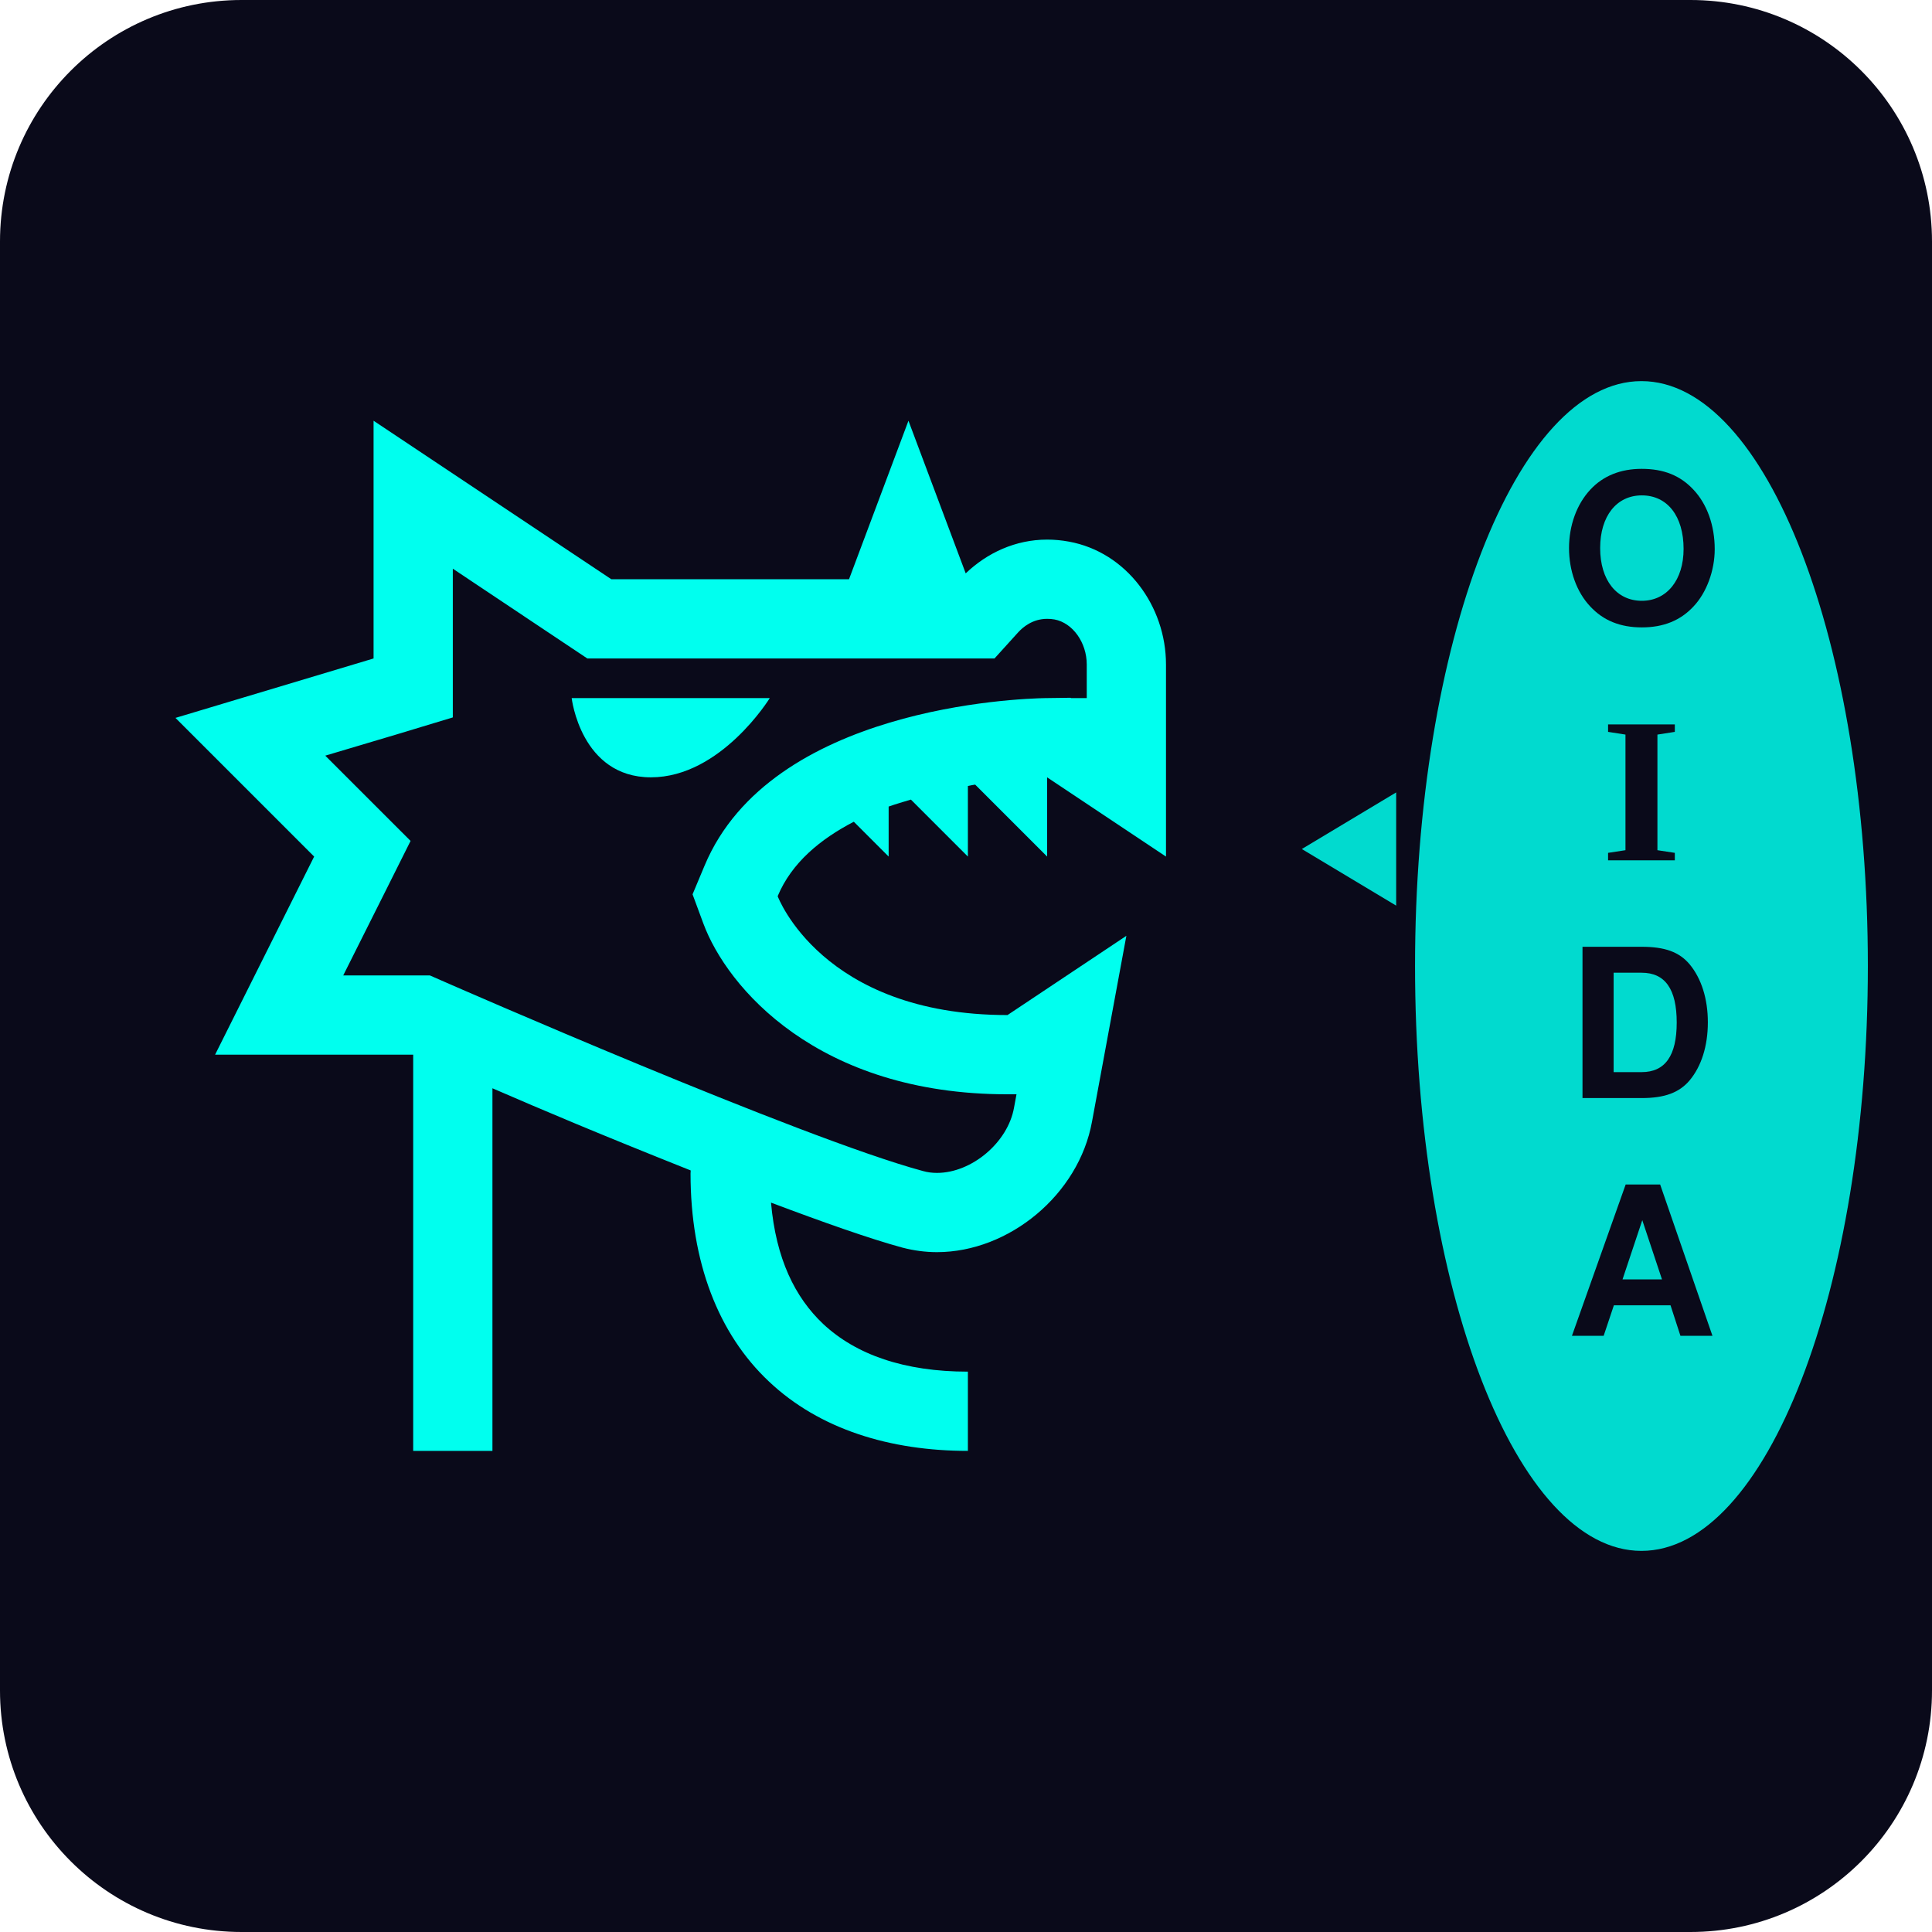
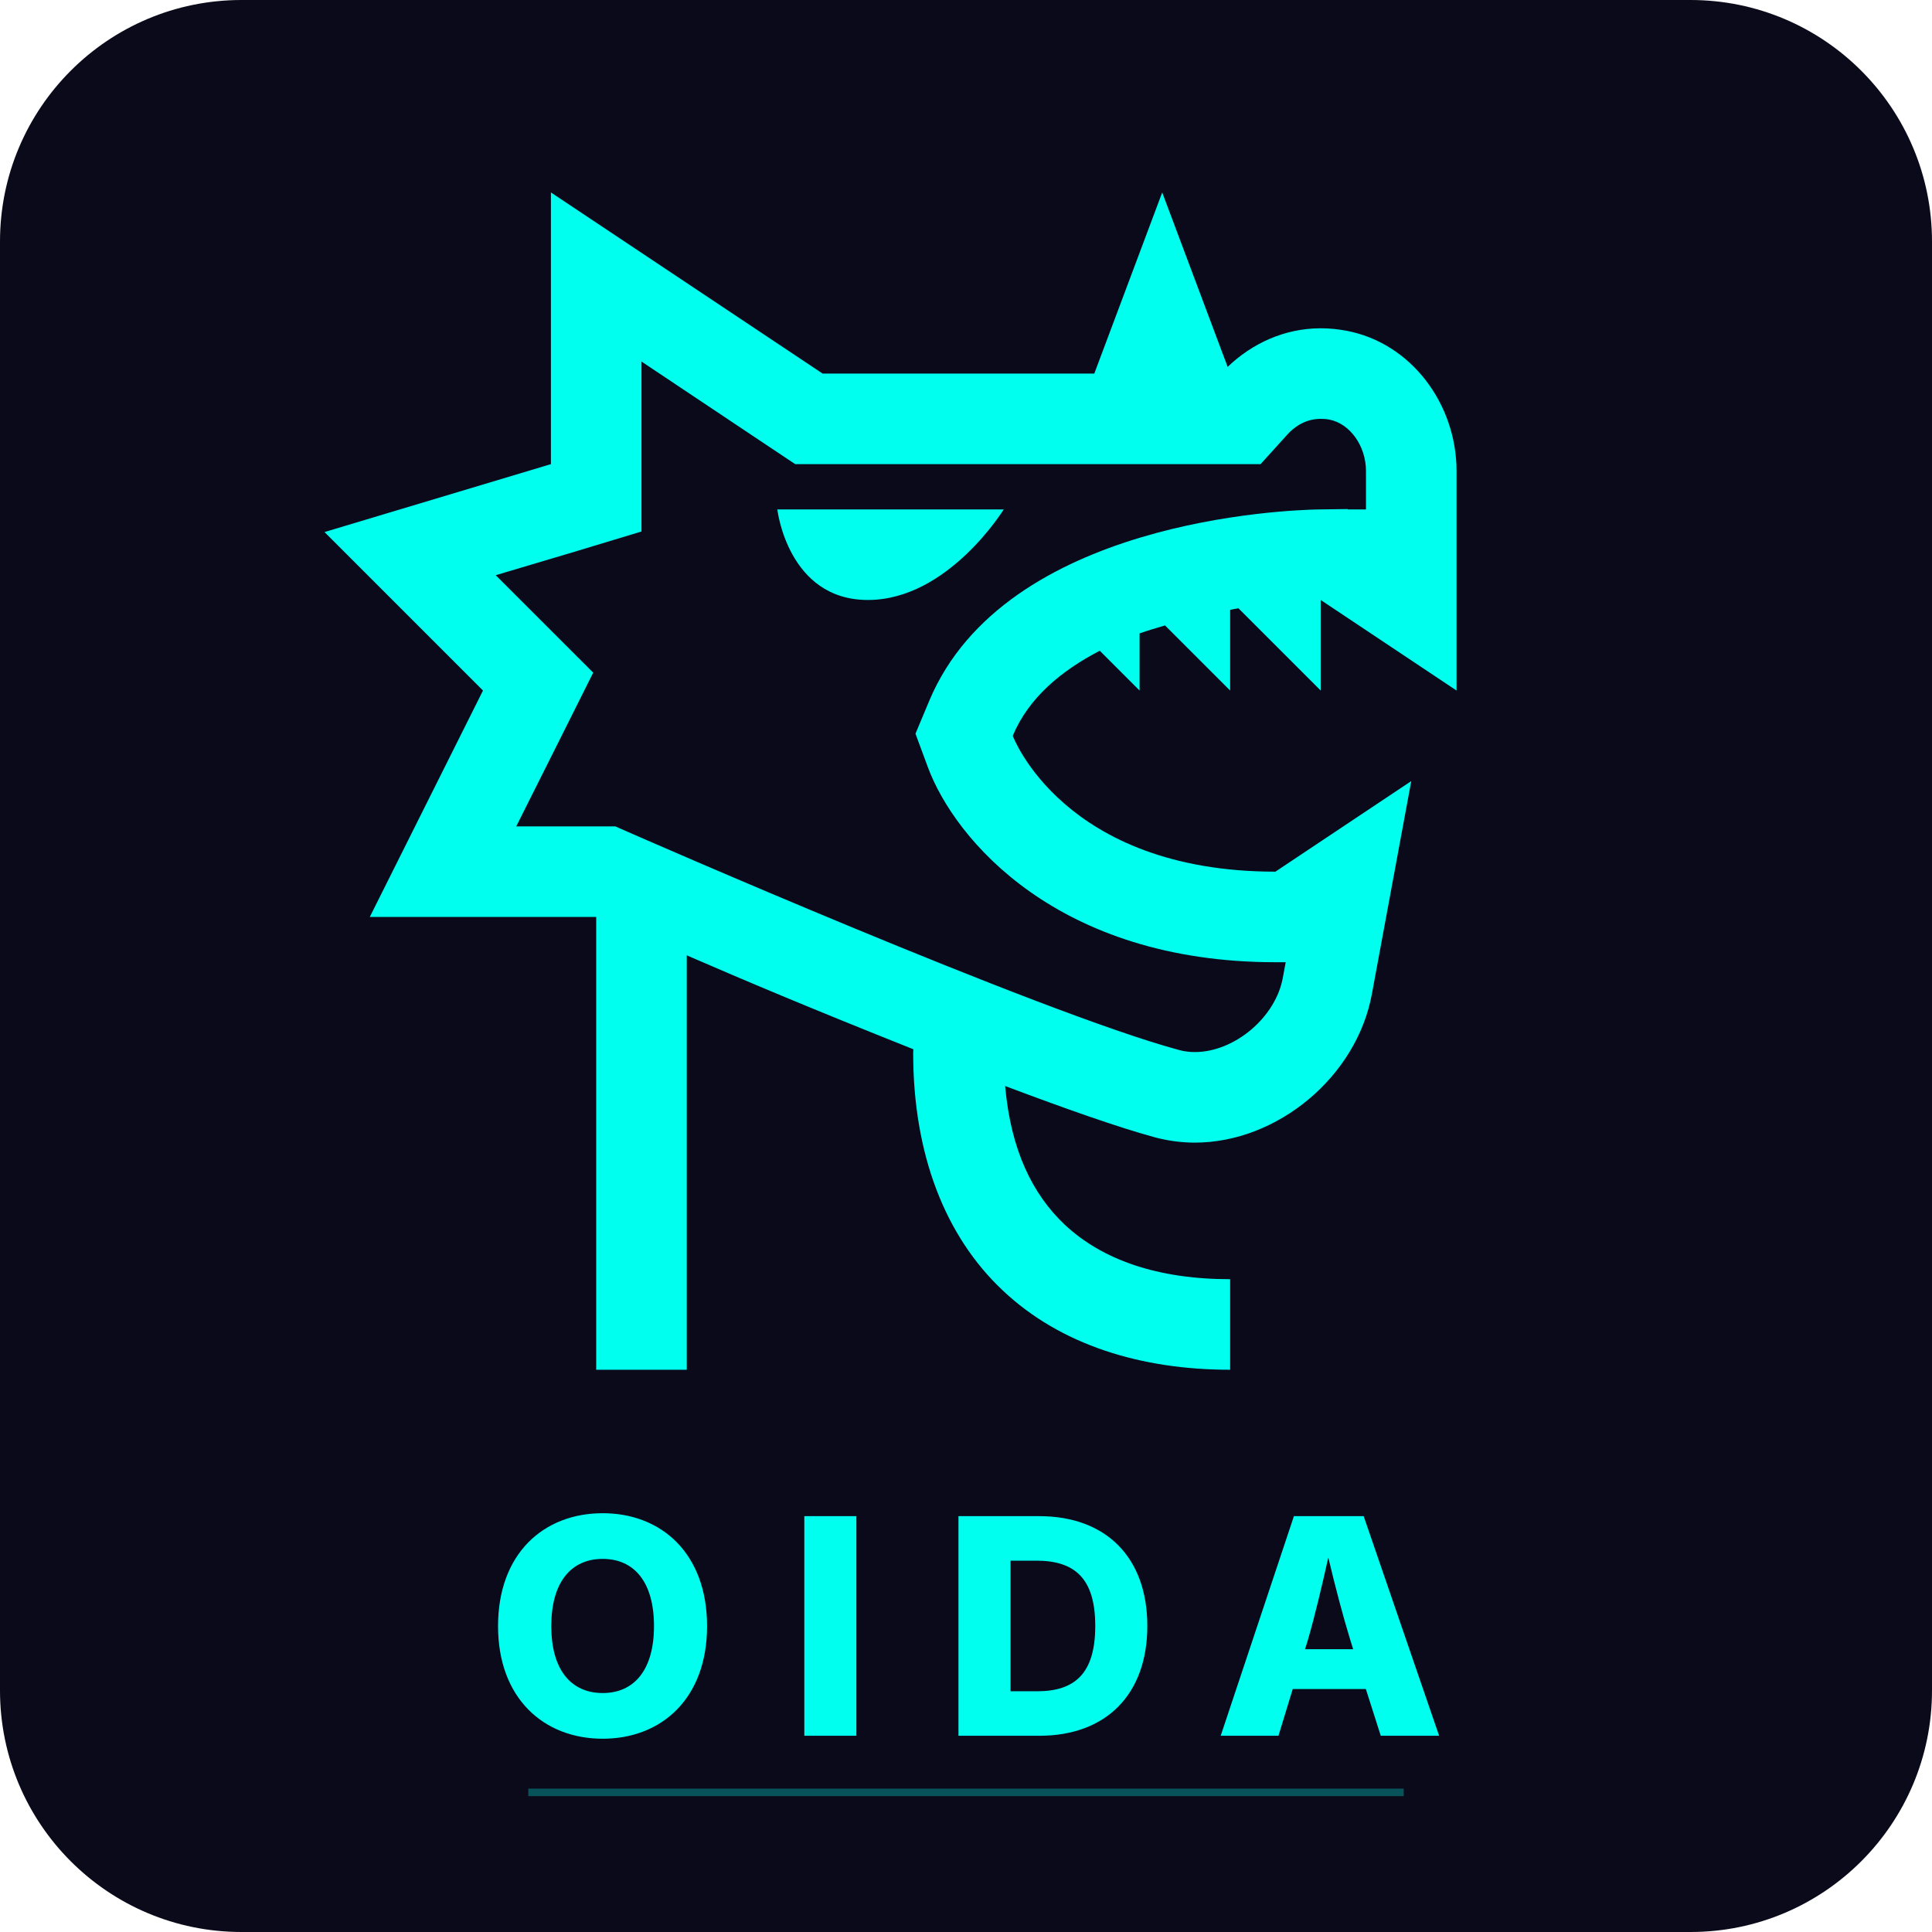
<svg xmlns="http://www.w3.org/2000/svg" viewBox="0 0 512 512" width="512" height="512">
  <rect width="512" height="512" rx="64" ry="64" fill="#0a0a1a" />
-   <g>
-     <g transform="translate(15, 80) scale(10.5, 10.5)">
-       <path d="M 8 3 L 8 9 L 3 10.5 L 6.5 14 L 4 19 L 9 19 L 9 29 L 11 29 L 11 19.848 C 12.297 20.41 13.66 20.988 16.004 21.922 C 16.004 21.949 16 21.973 16 22 C 16 24.23 16.699 26.047 17.98 27.25 C 19.258 28.457 21.039 29 23 29 L 23 27 C 21.398 27 20.18 26.574 19.348 25.797 C 18.637 25.125 18.156 24.152 18.031 22.734 C 19.348 23.23 20.531 23.648 21.352 23.871 C 21.637 23.945 21.93 23.984 22.219 23.984 C 24.039 23.984 25.801 22.531 26.133 20.688 L 27 16 L 24 18 C 19.312 18 18.199 15 18.199 15 C 18.551 14.156 19.277 13.559 20.121 13.121 L 21 14 L 21 12.738 C 21.188 12.672 21.375 12.617 21.562 12.562 L 23 14 L 23 12.219 C 23.059 12.207 23.125 12.191 23.184 12.184 L 25 14 L 25 12 L 28 14 L 28 9.152 C 28 7.676 27 6.316 25.551 6.051 C 25.363 6.016 25.18 6 25 6 C 24.199 6 23.484 6.336 22.945 6.852 L 21.5 3 L 20 7 L 14 7 Z M 10 6.734 L 12.891 8.664 L 13.395 9 L 23.672 9 L 24.266 8.344 C 24.383 8.215 24.629 8 25 8 C 25.062 8 25.125 8.004 25.188 8.016 C 25.645 8.102 26 8.598 26 9.152 L 26 10 L 25.605 10 L 25.59 9.992 L 25 10 L 24.969 10 C 24.262 10.012 18.031 10.23 16.355 14.227 L 16.051 14.953 L 16.324 15.691 C 16.918 17.293 19.199 20 24 20 L 24.227 20 L 24.164 20.34 C 24.008 21.215 23.098 21.984 22.219 21.984 C 22.098 21.984 21.98 21.969 21.871 21.938 C 18.789 21.109 9.895 17.207 9.805 17.168 L 9.422 17 L 7.234 17 L 8.289 14.895 L 8.934 13.605 L 6.781 11.453 L 8.578 10.918 L 10 10.488 Z M 13 10 C 13 10 13.23 12 15 12 C 16.77 12 18 10 18 10 Z" fill="#00ffef" />
-     </g>
+   <g transform="translate(50, 15) scale(12, 12)">
+     <path d="M 8 3 L 8 9 L 3 10.5 L 6.5 14 L 4 19 L 9 19 L 9 29 L 11 29 L 11 19.848 C 12.297 20.41 13.66 20.988 16.004 21.922 C 16.004 21.949 16 21.973 16 22 C 16 24.23 16.699 26.047 17.98 27.25 C 19.258 28.457 21.039 29 23 29 L 23 27 C 21.398 27 20.18 26.574 19.348 25.797 C 18.637 25.125 18.156 24.152 18.031 22.734 C 19.348 23.23 20.531 23.648 21.352 23.871 C 21.637 23.945 21.93 23.984 22.219 23.984 C 24.039 23.984 25.801 22.531 26.133 20.688 L 27 16 L 24 18 C 19.312 18 18.199 15 18.199 15 C 18.551 14.156 19.277 13.559 20.121 13.121 L 21 14 L 21 12.738 C 21.188 12.672 21.375 12.617 21.562 12.562 L 23 14 L 23 12.219 C 23.059 12.207 23.125 12.191 23.184 12.184 L 25 14 L 25 12 L 28 14 L 28 9.152 C 28 7.676 27 6.316 25.551 6.051 C 25.363 6.016 25.18 6 25 6 C 24.199 6 23.484 6.336 22.945 6.852 L 21.5 3 L 20 7 L 14 7 Z M 10 6.734 L 12.891 8.664 L 13.395 9 L 23.672 9 L 24.266 8.344 C 24.383 8.215 24.629 8 25 8 C 25.062 8 25.125 8.004 25.188 8.016 C 25.645 8.102 26 8.598 26 9.152 L 26 10 L 25.605 10 L 25.59 9.992 L 25 10 L 24.969 10 C 24.262 10.012 18.031 10.23 16.355 14.227 L 16.051 14.953 L 16.324 15.691 C 16.918 17.293 19.199 20 24 20 L 24.227 20 L 24.164 20.34 C 24.008 21.215 23.098 21.984 22.219 21.984 C 22.098 21.984 21.98 21.969 21.871 21.938 C 18.789 21.109 9.895 17.207 9.805 17.168 L 9.422 17 L 7.234 17 L 8.289 14.895 L 8.934 13.605 L 6.781 11.453 L 8.578 10.918 L 10 10.488 Z M 13 10 C 13 10 13.23 12 15 12 C 16.77 12 18 10 18 10 Z" fill="#00ffef" />
  </g>
-   <g>
-     <polygon points="345,225 370,210 370,240" fill="#00ffef" opacity="0.85" />
-     <ellipse cx="435" cy="256" rx="60" ry="155" fill="#00ffef" opacity="0.85" />
-   </g>
-   <text x="435" y="165" text-anchor="middle" font-family="'Helvetica Neue', Helvetica, Arial, sans-serif" font-weight="700" font-size="55" fill="#0a0a1a" letter-spacing="2">O</text>
-   <text x="435" y="228" text-anchor="middle" font-family="Georgia, 'Times New Roman', serif" font-weight="700" font-size="55" fill="#0a0a1a" letter-spacing="2">I</text>
-   <text x="435" y="291" text-anchor="middle" font-family="'Helvetica Neue', Helvetica, Arial, sans-serif" font-weight="700" font-size="55" fill="#0a0a1a" letter-spacing="2">D</text>
-   <text x="435" y="354" text-anchor="middle" font-family="'Helvetica Neue', Helvetica, Arial, sans-serif" font-weight="700" font-size="55" fill="#0a0a1a" letter-spacing="2">A</text>
+   <text x="256" y="460" text-anchor="middle" font-family="Inter, 'Segoe UI', 'Helvetica Neue', Arial, sans-serif" font-weight="800" font-size="80" fill="#00ffef" letter-spacing="18">OIDA</text>
+   <line x1="140" y1="475" x2="372" y2="475" stroke="#00ffef" stroke-width="2" opacity="0.3" />
</svg>
